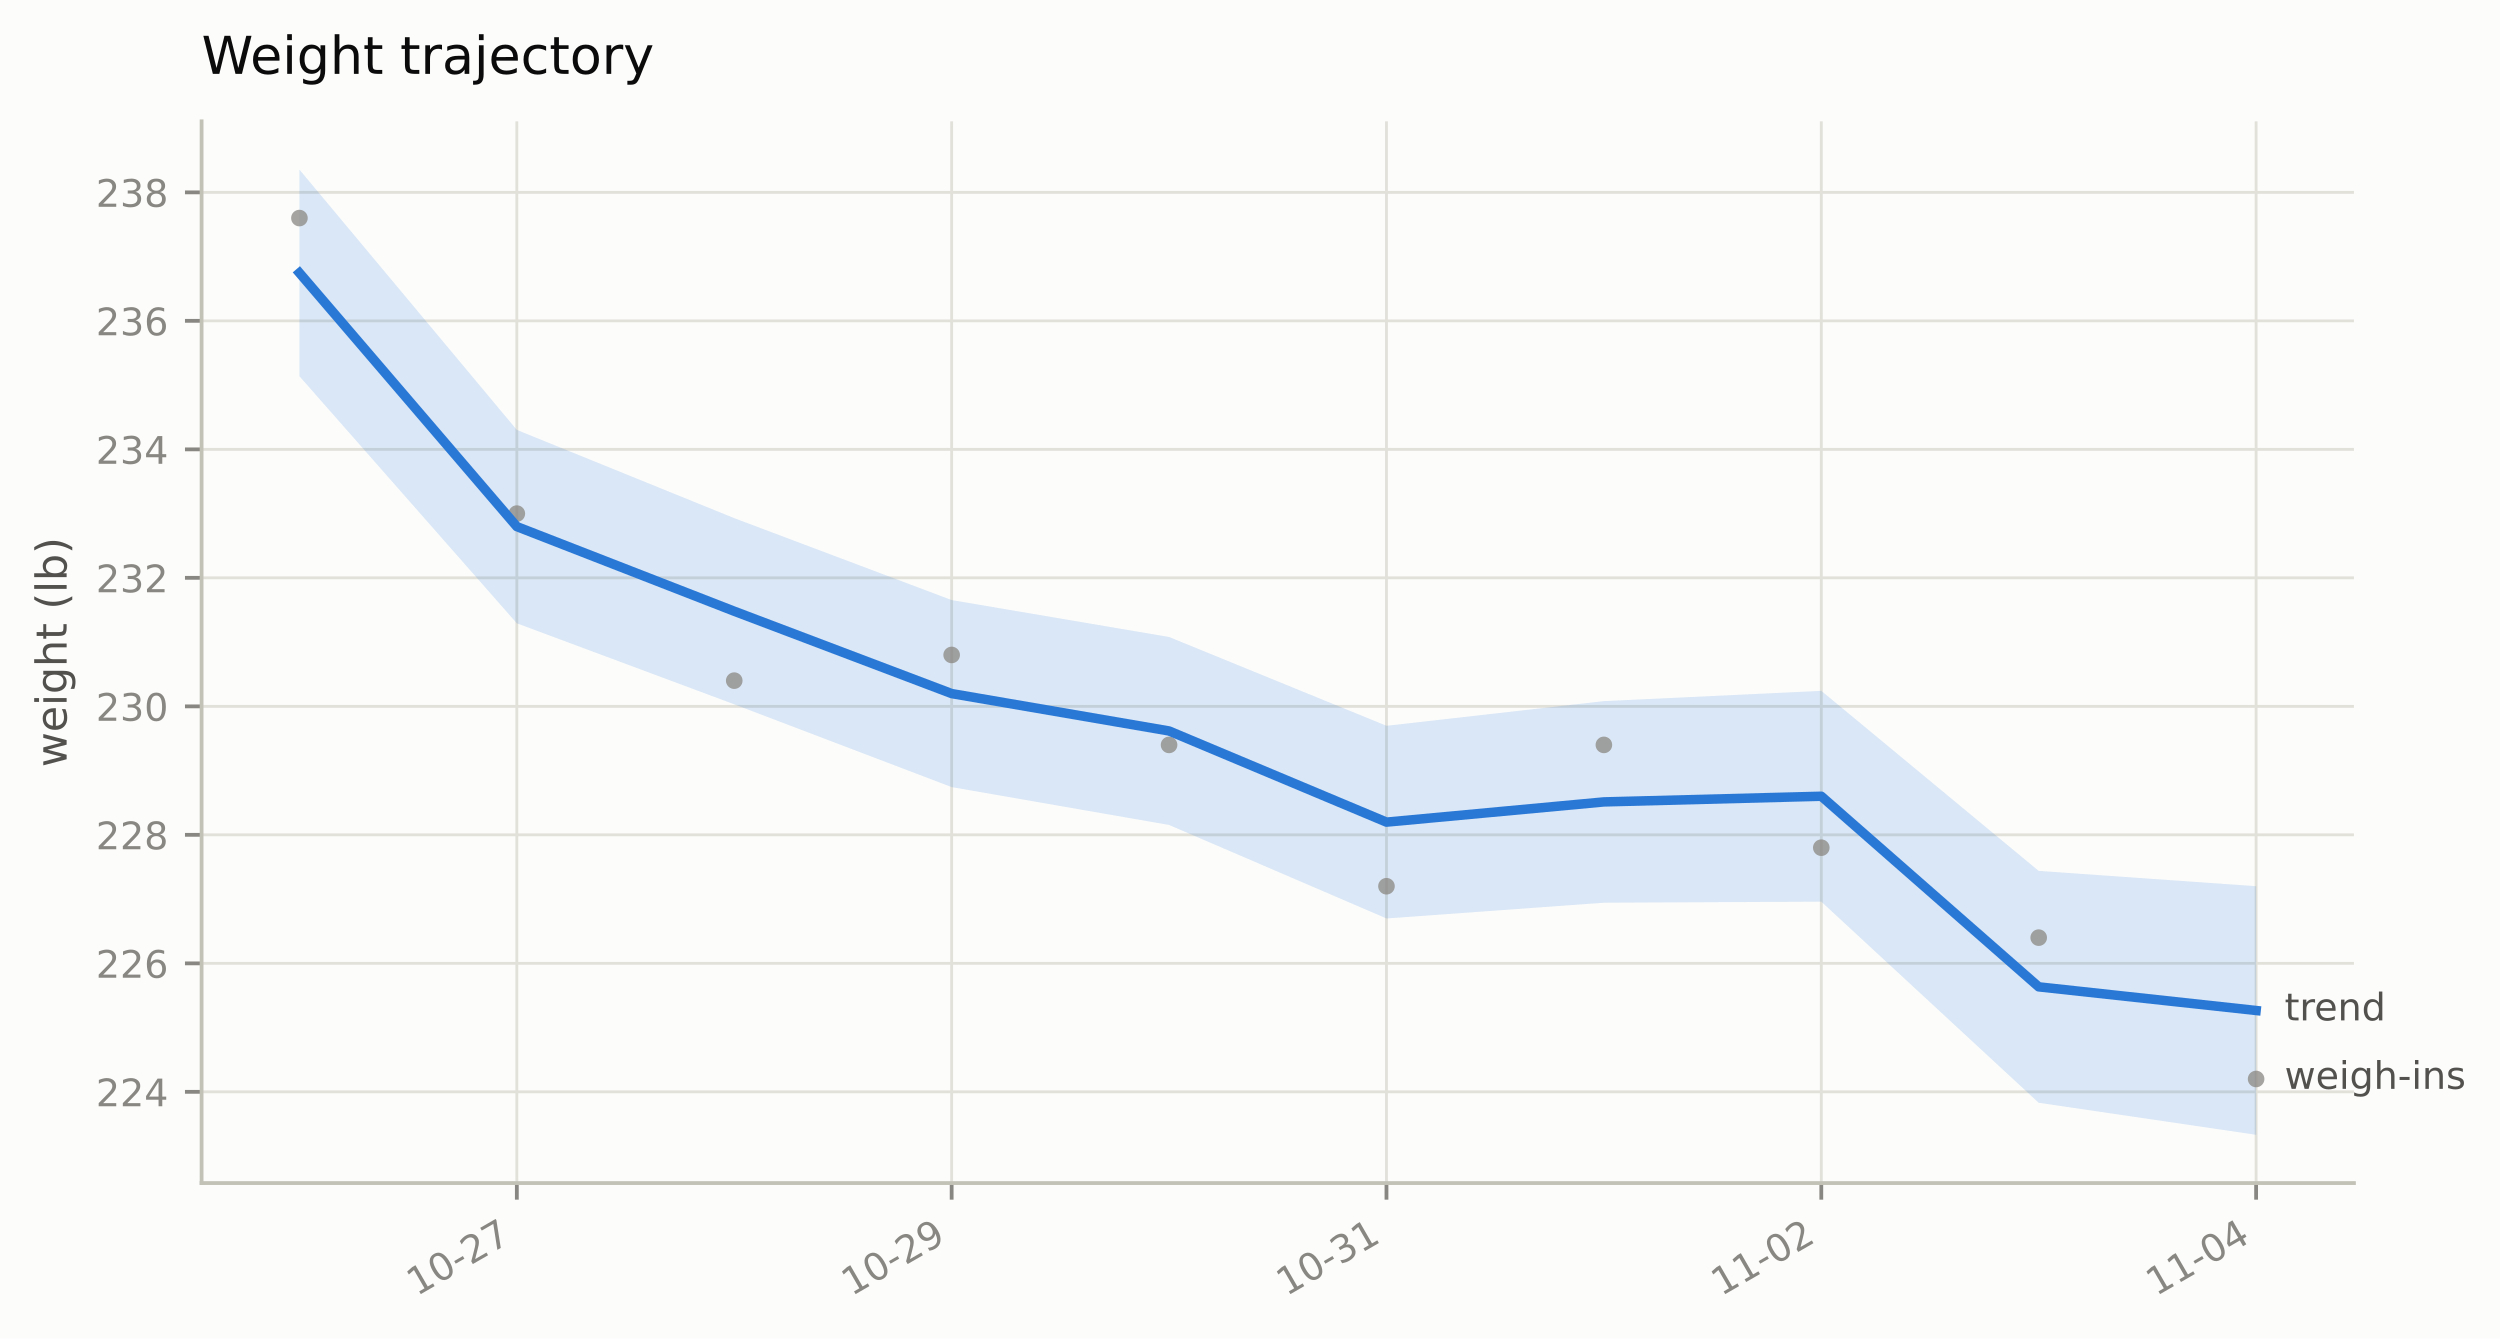
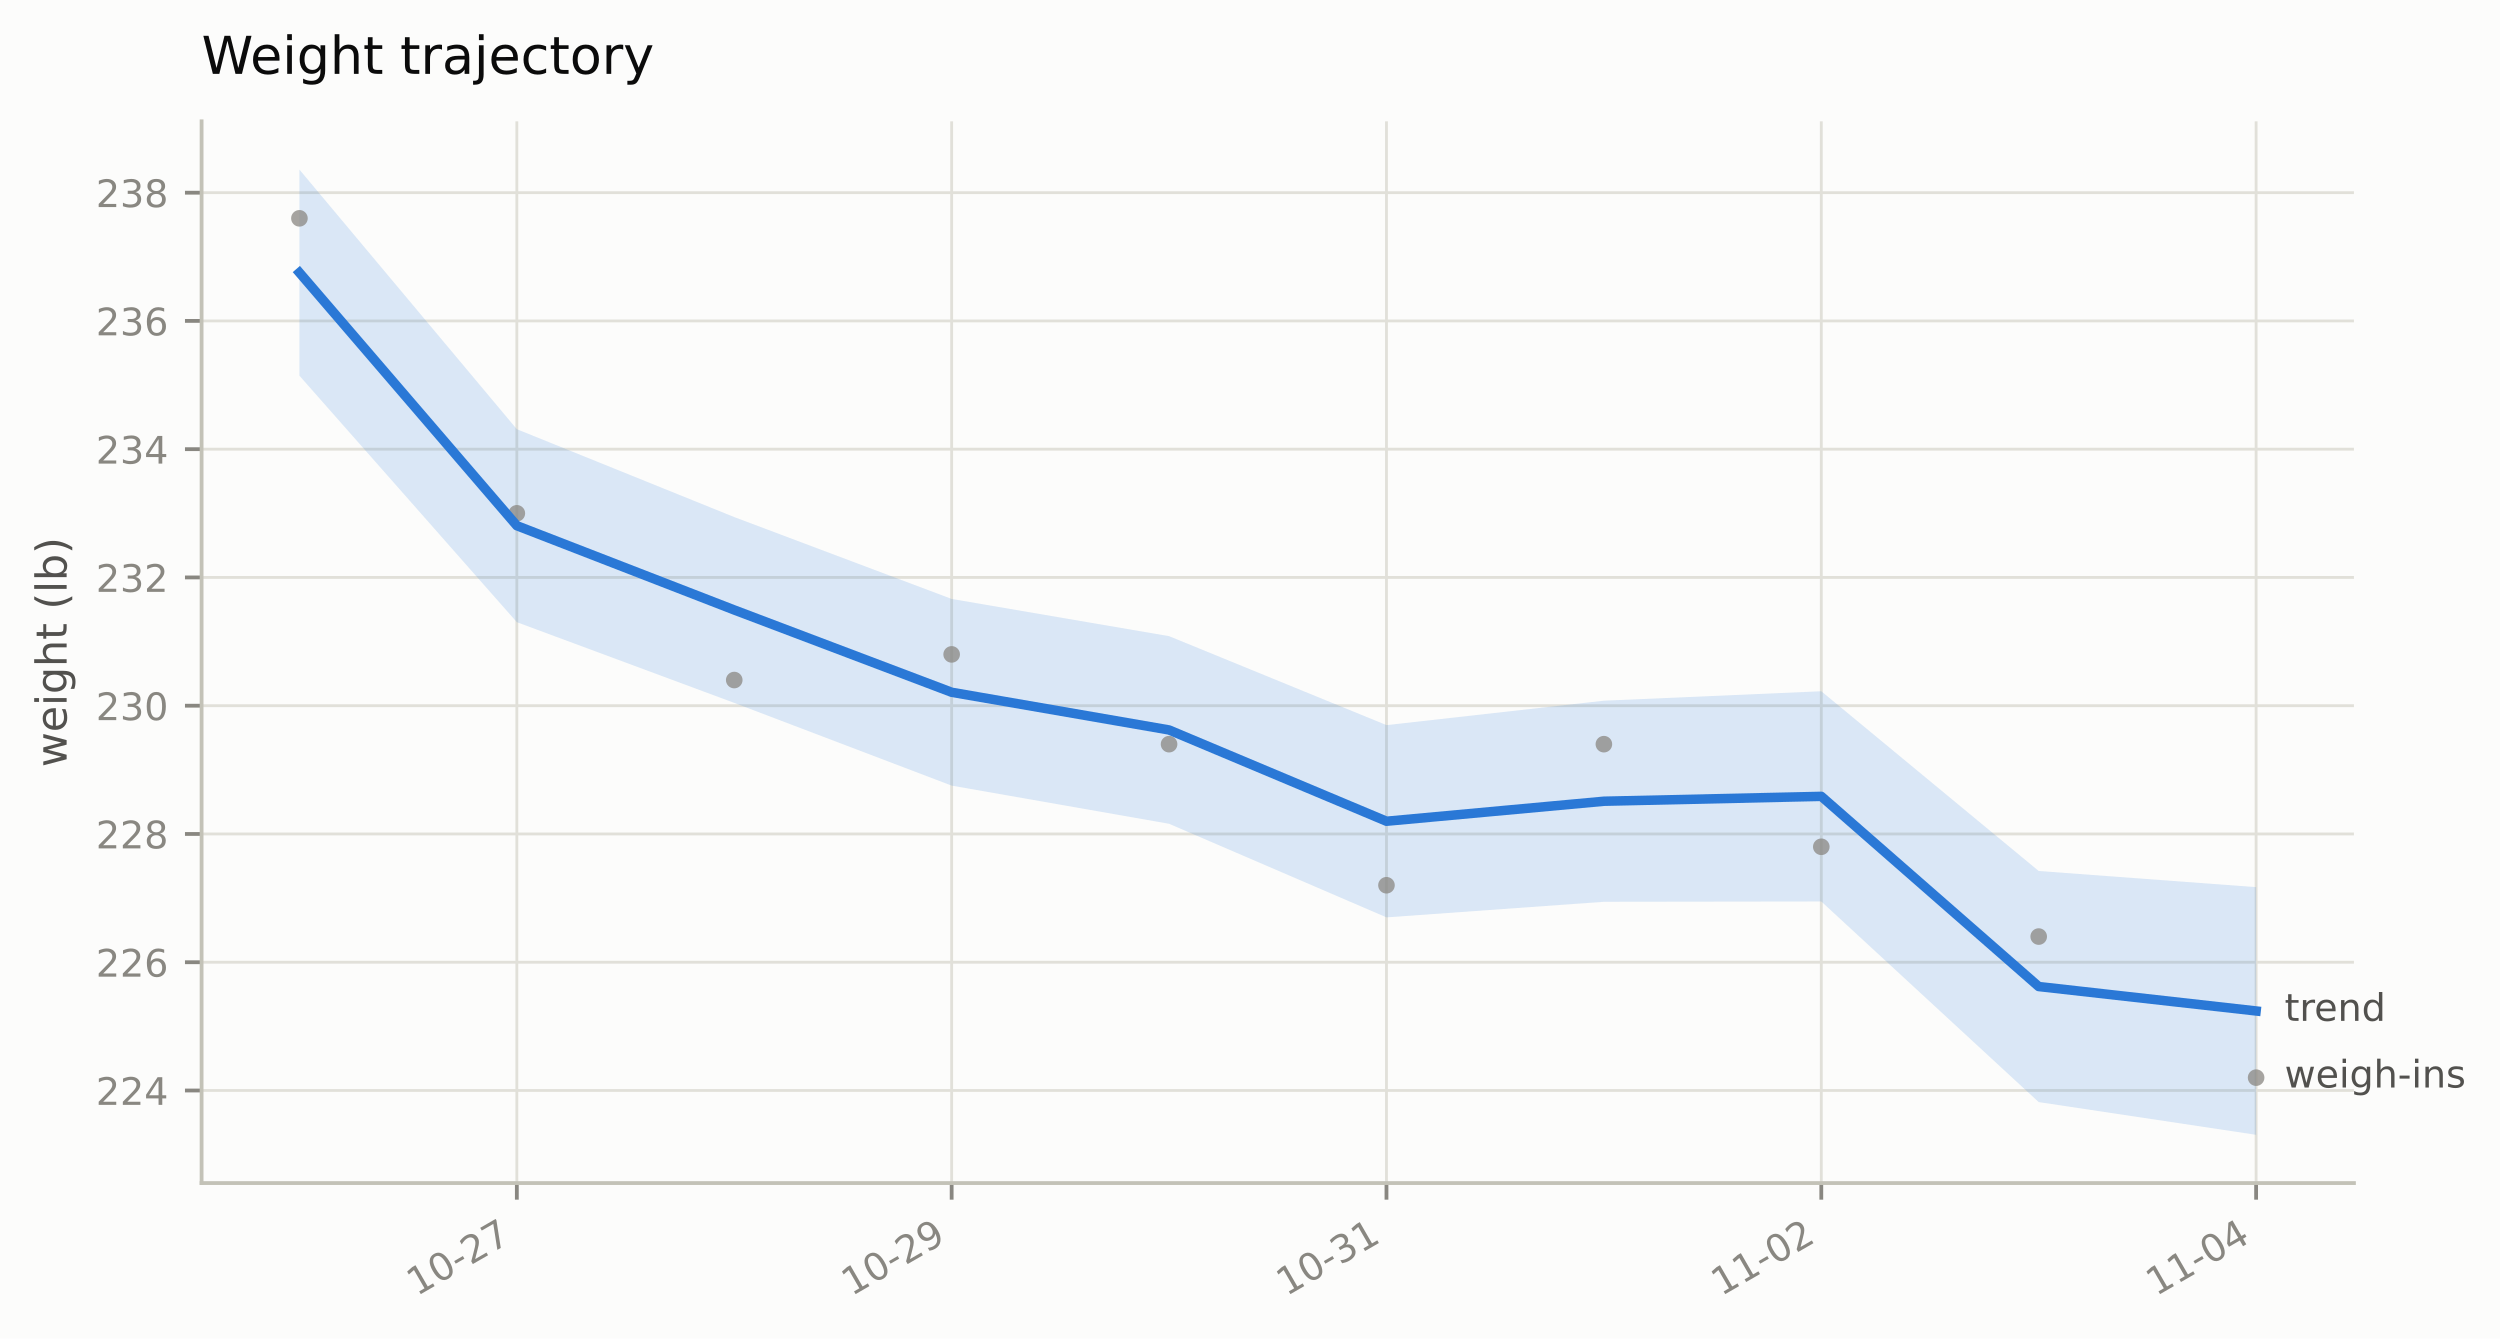
<svg xmlns="http://www.w3.org/2000/svg" xmlns:xlink="http://www.w3.org/1999/xlink" width="526.697pt" height="282pt" viewBox="0 0 526.697 282" version="1.1">
  <defs>
    <style type="text/css">*{stroke-linejoin: round; stroke-linecap: butt}</style>
  </defs>
  <g id="figure_1">
    <g id="patch_1">
      <path d="M 0 282  L 526.697 282  L 526.697 0  L 0 0  z " style="fill: #fcfcfb" />
    </g>
    <g id="axes_1">
      <g id="patch_2">
        <path d="M 42.471 249.248  L 495.926 249.248  L 495.926 25.558  L 42.471 25.558  z " style="fill: #fcfcfb" />
      </g>
      <g id="matplotlib.axis_1">
        <g id="xtick_1">
          <g id="line2d_1">
-             <path d="M 108.886 249.248  L 108.886 25.558  " clip-path="url(#p2bcac3f7e9)" style="fill: none; stroke: #e1e0d9; stroke-width: 0.6; stroke-linecap: square" />
+             <path d="M 108.886 249.248  L 108.886 25.558  " clip-path="url(#p7cafdb6112)" style="fill: none; stroke: #e1e0d9; stroke-width: 0.6; stroke-linecap: square" />
          </g>
          <g id="line2d_2">
            <defs>
-               <path id="m8650de1c0d" d="M 0 0  L 0 3.5  " style="stroke: #898781; stroke-width: 0.8" />
+               <path id="md409fc7c53" d="M 0 0  L 0 3.5  " style="stroke: #898781; stroke-width: 0.8" />
            </defs>
            <g>
-               <use xlink:href="#m8650de1c0d" x="108.886" y="249.248" style="fill: #898781; stroke: #898781; stroke-width: 0.8" />
+               <use xlink:href="#md409fc7c53" x="108.886" y="249.248" style="fill: #898781; stroke: #898781; stroke-width: 0.8" />
            </g>
          </g>
          <g id="text_1">
            <g style="fill: #898781" transform="translate(87.79316 273.1351) rotate(-30) scale(0.08 -0.08)">
              <defs>
                <path id="DejaVuSans-14" d="M 794 531  L 1825 531  L 1825 4091  L 703 3866  L 703 4441  L 1819 4666  L 2450 4666  L 2450 531  L 3481 531  L 3481 0  L 794 0  L 794 531  z " transform="scale(0.015625)" />
                <path id="DejaVuSans-13" d="M 2034 4250  Q 1547 4250 1301 3770  Q 1056 3291 1056 2328  Q 1056 1369 1301 889  Q 1547 409 2034 409  Q 2525 409 2770 889  Q 3016 1369 3016 2328  Q 3016 3291 2770 3770  Q 2525 4250 2034 4250  z M 2034 4750  Q 2819 4750 3233 4129  Q 3647 3509 3647 2328  Q 3647 1150 3233 529  Q 2819 -91 2034 -91  Q 1250 -91 836 529  Q 422 1150 422 2328  Q 422 3509 836 4129  Q 1250 4750 2034 4750  z " transform="scale(0.015625)" />
                <path id="DejaVuSans-10" d="M 313 2009  L 1997 2009  L 1997 1497  L 313 1497  L 313 2009  z " transform="scale(0.015625)" />
                <path id="DejaVuSans-15" d="M 1228 531  L 3431 531  L 3431 0  L 469 0  L 469 531  Q 828 903 1448 1529  Q 2069 2156 2228 2338  Q 2531 2678 2651 2914  Q 2772 3150 2772 3378  Q 2772 3750 2511 3984  Q 2250 4219 1831 4219  Q 1534 4219 1204 4116  Q 875 4013 500 3803  L 500 4441  Q 881 4594 1212 4672  Q 1544 4750 1819 4750  Q 2544 4750 2975 4387  Q 3406 4025 3406 3419  Q 3406 3131 3298 2873  Q 3191 2616 2906 2266  Q 2828 2175 2409 1742  Q 1991 1309 1228 531  z " transform="scale(0.015625)" />
                <path id="DejaVuSans-1a" d="M 525 4666  L 3525 4666  L 3525 4397  L 1831 0  L 1172 0  L 2766 4134  L 525 4134  L 525 4666  z " transform="scale(0.015625)" />
              </defs>
              <use xlink:href="#DejaVuSans-14" />
              <use xlink:href="#DejaVuSans-13" transform="translate(63.625 0)" />
              <use xlink:href="#DejaVuSans-10" transform="translate(127.25 0)" />
              <use xlink:href="#DejaVuSans-15" transform="translate(163.3281 0)" />
              <use xlink:href="#DejaVuSans-1a" transform="translate(226.9531 0)" />
            </g>
          </g>
        </g>
        <g id="xtick_2">
          <g id="line2d_3">
-             <path d="M 200.493 249.248  L 200.493 25.558  " clip-path="url(#p2bcac3f7e9)" style="fill: none; stroke: #e1e0d9; stroke-width: 0.6; stroke-linecap: square" />
+             <path d="M 200.493 249.248  L 200.493 25.558  " clip-path="url(#p7cafdb6112)" style="fill: none; stroke: #e1e0d9; stroke-width: 0.6; stroke-linecap: square" />
          </g>
          <g id="line2d_4">
            <g>
-               <use xlink:href="#m8650de1c0d" x="200.493" y="249.248" style="fill: #898781; stroke: #898781; stroke-width: 0.8" />
+               <use xlink:href="#md409fc7c53" x="200.493" y="249.248" style="fill: #898781; stroke: #898781; stroke-width: 0.8" />
            </g>
          </g>
          <g id="text_2">
            <g style="fill: #898781" transform="translate(179.4004 273.1351) rotate(-30) scale(0.08 -0.08)">
              <defs>
                <path id="DejaVuSans-1c" d="M 703 97  L 703 672  Q 941 559 1184 500  Q 1428 441 1663 441  Q 2288 441 2617 861  Q 2947 1281 2994 2138  Q 2813 1869 2534 1725  Q 2256 1581 1919 1581  Q 1219 1581 811 2004  Q 403 2428 403 3163  Q 403 3881 828 4315  Q 1253 4750 1959 4750  Q 2769 4750 3195 4129  Q 3622 3509 3622 2328  Q 3622 1225 3098 567  Q 2575 -91 1691 -91  Q 1453 -91 1209 -44  Q 966 3 703 97  z M 1959 2075  Q 2384 2075 2632 2365  Q 2881 2656 2881 3163  Q 2881 3666 2632 3958  Q 2384 4250 1959 4250  Q 1534 4250 1286 3958  Q 1038 3666 1038 3163  Q 1038 2656 1286 2365  Q 1534 2075 1959 2075  z " transform="scale(0.015625)" />
              </defs>
              <use xlink:href="#DejaVuSans-14" />
              <use xlink:href="#DejaVuSans-13" transform="translate(63.625 0)" />
              <use xlink:href="#DejaVuSans-10" transform="translate(127.25 0)" />
              <use xlink:href="#DejaVuSans-15" transform="translate(163.3281 0)" />
              <use xlink:href="#DejaVuSans-1c" transform="translate(226.9531 0)" />
            </g>
          </g>
        </g>
        <g id="xtick_3">
          <g id="line2d_5">
-             <path d="M 292.1 249.248  L 292.1 25.558  " clip-path="url(#p2bcac3f7e9)" style="fill: none; stroke: #e1e0d9; stroke-width: 0.6; stroke-linecap: square" />
+             <path d="M 292.1 249.248  L 292.1 25.558  " clip-path="url(#p7cafdb6112)" style="fill: none; stroke: #e1e0d9; stroke-width: 0.6; stroke-linecap: square" />
          </g>
          <g id="line2d_6">
            <g>
-               <use xlink:href="#m8650de1c0d" x="292.1" y="249.248" style="fill: #898781; stroke: #898781; stroke-width: 0.8" />
+               <use xlink:href="#md409fc7c53" x="292.1" y="249.248" style="fill: #898781; stroke: #898781; stroke-width: 0.8" />
            </g>
          </g>
          <g id="text_3">
            <g style="fill: #898781" transform="translate(271.0076 273.1351) rotate(-30) scale(0.08 -0.08)">
              <defs>
                <path id="DejaVuSans-16" d="M 2597 2516  Q 3050 2419 3304 2112  Q 3559 1806 3559 1356  Q 3559 666 3084 287  Q 2609 -91 1734 -91  Q 1441 -91 1130 -33  Q 819 25 488 141  L 488 750  Q 750 597 1062 519  Q 1375 441 1716 441  Q 2309 441 2620 675  Q 2931 909 2931 1356  Q 2931 1769 2642 2001  Q 2353 2234 1838 2234  L 1294 2234  L 1294 2753  L 1863 2753  Q 2328 2753 2575 2939  Q 2822 3125 2822 3475  Q 2822 3834 2567 4026  Q 2313 4219 1838 4219  Q 1578 4219 1281 4162  Q 984 4106 628 3988  L 628 4550  Q 988 4650 1302 4700  Q 1616 4750 1894 4750  Q 2613 4750 3031 4423  Q 3450 4097 3450 3541  Q 3450 3153 3228 2886  Q 3006 2619 2597 2516  z " transform="scale(0.015625)" />
              </defs>
              <use xlink:href="#DejaVuSans-14" />
              <use xlink:href="#DejaVuSans-13" transform="translate(63.625 0)" />
              <use xlink:href="#DejaVuSans-10" transform="translate(127.25 0)" />
              <use xlink:href="#DejaVuSans-16" transform="translate(163.3281 0)" />
              <use xlink:href="#DejaVuSans-14" transform="translate(226.9531 0)" />
            </g>
          </g>
        </g>
        <g id="xtick_4">
          <g id="line2d_7">
-             <path d="M 383.708 249.248  L 383.708 25.558  " clip-path="url(#p2bcac3f7e9)" style="fill: none; stroke: #e1e0d9; stroke-width: 0.6; stroke-linecap: square" />
+             <path d="M 383.708 249.248  L 383.708 25.558  " clip-path="url(#p7cafdb6112)" style="fill: none; stroke: #e1e0d9; stroke-width: 0.6; stroke-linecap: square" />
          </g>
          <g id="line2d_8">
            <g>
-               <use xlink:href="#m8650de1c0d" x="383.708" y="249.248" style="fill: #898781; stroke: #898781; stroke-width: 0.8" />
+               <use xlink:href="#md409fc7c53" x="383.708" y="249.248" style="fill: #898781; stroke: #898781; stroke-width: 0.8" />
            </g>
          </g>
          <g id="text_4">
            <g style="fill: #898781" transform="translate(362.6148 273.1351) rotate(-30) scale(0.08 -0.08)">
              <use xlink:href="#DejaVuSans-14" />
              <use xlink:href="#DejaVuSans-14" transform="translate(63.625 0)" />
              <use xlink:href="#DejaVuSans-10" transform="translate(127.25 0)" />
              <use xlink:href="#DejaVuSans-13" transform="translate(163.3281 0)" />
              <use xlink:href="#DejaVuSans-15" transform="translate(226.9531 0)" />
            </g>
          </g>
        </g>
        <g id="xtick_5">
          <g id="line2d_9">
-             <path d="M 475.315 249.248  L 475.315 25.558  " clip-path="url(#p2bcac3f7e9)" style="fill: none; stroke: #e1e0d9; stroke-width: 0.6; stroke-linecap: square" />
+             <path d="M 475.315 249.248  L 475.315 25.558  " clip-path="url(#p7cafdb6112)" style="fill: none; stroke: #e1e0d9; stroke-width: 0.6; stroke-linecap: square" />
          </g>
          <g id="line2d_10">
            <g>
-               <use xlink:href="#m8650de1c0d" x="475.315" y="249.248" style="fill: #898781; stroke: #898781; stroke-width: 0.8" />
+               <use xlink:href="#md409fc7c53" x="475.315" y="249.248" style="fill: #898781; stroke: #898781; stroke-width: 0.8" />
            </g>
          </g>
          <g id="text_5">
            <g style="fill: #898781" transform="translate(454.2221 273.1351) rotate(-30) scale(0.08 -0.08)">
              <defs>
                <path id="DejaVuSans-17" d="M 2419 4116  L 825 1625  L 2419 1625  L 2419 4116  z M 2253 4666  L 3047 4666  L 3047 1625  L 3713 1625  L 3713 1100  L 3047 1100  L 3047 0  L 2419 0  L 2419 1100  L 313 1100  L 313 1709  L 2253 4666  z " transform="scale(0.015625)" />
              </defs>
              <use xlink:href="#DejaVuSans-14" />
              <use xlink:href="#DejaVuSans-14" transform="translate(63.625 0)" />
              <use xlink:href="#DejaVuSans-10" transform="translate(127.25 0)" />
              <use xlink:href="#DejaVuSans-13" transform="translate(163.3281 0)" />
              <use xlink:href="#DejaVuSans-17" transform="translate(226.9531 0)" />
            </g>
          </g>
        </g>
      </g>
      <g id="matplotlib.axis_2">
        <g id="ytick_1">
          <g id="line2d_11">
-             <path d="M 42.471 230.026  L 495.926 230.026  " clip-path="url(#p2bcac3f7e9)" style="fill: none; stroke: #e1e0d9; stroke-width: 0.6; stroke-linecap: square" />
+             <path d="M 42.471 229.739  L 495.926 229.739  " clip-path="url(#p7cafdb6112)" style="fill: none; stroke: #e1e0d9; stroke-width: 0.6; stroke-linecap: square" />
          </g>
          <g id="line2d_12">
            <defs>
-               <path id="ma72ff36e49" d="M 0 0  L -3.5 0  " style="stroke: #898781; stroke-width: 0.8" />
+               <path id="mb17b67572a" d="M 0 0  L -3.5 0  " style="stroke: #898781; stroke-width: 0.8" />
            </defs>
            <g>
-               <use xlink:href="#ma72ff36e49" x="42.471" y="230.026" style="fill: #898781; stroke: #898781; stroke-width: 0.8" />
+               <use xlink:href="#mb17b67572a" x="42.471" y="229.739" style="fill: #898781; stroke: #898781; stroke-width: 0.8" />
            </g>
          </g>
          <g id="text_6">
-             <g style="fill: #898781" transform="translate(20.2007 233.0651) scale(0.08 -0.08)">
+             <g style="fill: #898781" transform="translate(20.2007 232.7781) scale(0.08 -0.08)">
              <use xlink:href="#DejaVuSans-15" />
              <use xlink:href="#DejaVuSans-15" transform="translate(63.625 0)" />
              <use xlink:href="#DejaVuSans-17" transform="translate(127.25 0)" />
            </g>
          </g>
        </g>
        <g id="ytick_2">
          <g id="line2d_13">
-             <path d="M 42.471 202.955  L 495.926 202.955  " clip-path="url(#p2bcac3f7e9)" style="fill: none; stroke: #e1e0d9; stroke-width: 0.6; stroke-linecap: square" />
+             <path d="M 42.471 202.718  L 495.926 202.718  " clip-path="url(#p7cafdb6112)" style="fill: none; stroke: #e1e0d9; stroke-width: 0.6; stroke-linecap: square" />
          </g>
          <g id="line2d_14">
            <g>
-               <use xlink:href="#ma72ff36e49" x="42.471" y="202.955" style="fill: #898781; stroke: #898781; stroke-width: 0.8" />
+               <use xlink:href="#mb17b67572a" x="42.471" y="202.718" style="fill: #898781; stroke: #898781; stroke-width: 0.8" />
            </g>
          </g>
          <g id="text_7">
-             <g style="fill: #898781" transform="translate(20.2007 205.994) scale(0.08 -0.08)">
+             <g style="fill: #898781" transform="translate(20.2007 205.757) scale(0.08 -0.08)">
              <defs>
                <path id="DejaVuSans-19" d="M 2113 2584  Q 1688 2584 1439 2293  Q 1191 2003 1191 1497  Q 1191 994 1439 701  Q 1688 409 2113 409  Q 2538 409 2786 701  Q 3034 994 3034 1497  Q 3034 2003 2786 2293  Q 2538 2584 2113 2584  z M 3366 4563  L 3366 3988  Q 3128 4100 2886 4159  Q 2644 4219 2406 4219  Q 1781 4219 1451 3797  Q 1122 3375 1075 2522  Q 1259 2794 1537 2939  Q 1816 3084 2150 3084  Q 2853 3084 3261 2657  Q 3669 2231 3669 1497  Q 3669 778 3244 343  Q 2819 -91 2113 -91  Q 1303 -91 875 529  Q 447 1150 447 2328  Q 447 3434 972 4092  Q 1497 4750 2381 4750  Q 2619 4750 2861 4703  Q 3103 4656 3366 4563  z " transform="scale(0.015625)" />
              </defs>
              <use xlink:href="#DejaVuSans-15" />
              <use xlink:href="#DejaVuSans-15" transform="translate(63.625 0)" />
              <use xlink:href="#DejaVuSans-19" transform="translate(127.25 0)" />
            </g>
          </g>
        </g>
        <g id="ytick_3">
          <g id="line2d_15">
-             <path d="M 42.471 175.884  L 495.926 175.884  " clip-path="url(#p2bcac3f7e9)" style="fill: none; stroke: #e1e0d9; stroke-width: 0.6; stroke-linecap: square" />
+             <path d="M 42.471 175.697  L 495.926 175.697  " clip-path="url(#p7cafdb6112)" style="fill: none; stroke: #e1e0d9; stroke-width: 0.6; stroke-linecap: square" />
          </g>
          <g id="line2d_16">
            <g>
-               <use xlink:href="#ma72ff36e49" x="42.471" y="175.884" style="fill: #898781; stroke: #898781; stroke-width: 0.8" />
+               <use xlink:href="#mb17b67572a" x="42.471" y="175.697" style="fill: #898781; stroke: #898781; stroke-width: 0.8" />
            </g>
          </g>
          <g id="text_8">
-             <g style="fill: #898781" transform="translate(20.2007 178.9228) scale(0.08 -0.08)">
+             <g style="fill: #898781" transform="translate(20.2007 178.736) scale(0.08 -0.08)">
              <defs>
                <path id="DejaVuSans-1b" d="M 2034 2216  Q 1584 2216 1326 1975  Q 1069 1734 1069 1313  Q 1069 891 1326 650  Q 1584 409 2034 409  Q 2484 409 2743 651  Q 3003 894 3003 1313  Q 3003 1734 2745 1975  Q 2488 2216 2034 2216  z M 1403 2484  Q 997 2584 770 2862  Q 544 3141 544 3541  Q 544 4100 942 4425  Q 1341 4750 2034 4750  Q 2731 4750 3128 4425  Q 3525 4100 3525 3541  Q 3525 3141 3298 2862  Q 3072 2584 2669 2484  Q 3125 2378 3379 2068  Q 3634 1759 3634 1313  Q 3634 634 3220 271  Q 2806 -91 2034 -91  Q 1263 -91 848 271  Q 434 634 434 1313  Q 434 1759 690 2068  Q 947 2378 1403 2484  z M 1172 3481  Q 1172 3119 1398 2916  Q 1625 2713 2034 2713  Q 2441 2713 2670 2916  Q 2900 3119 2900 3481  Q 2900 3844 2670 4047  Q 2441 4250 2034 4250  Q 1625 4250 1398 4047  Q 1172 3844 1172 3481  z " transform="scale(0.015625)" />
              </defs>
              <use xlink:href="#DejaVuSans-15" />
              <use xlink:href="#DejaVuSans-15" transform="translate(63.625 0)" />
              <use xlink:href="#DejaVuSans-1b" transform="translate(127.25 0)" />
            </g>
          </g>
        </g>
        <g id="ytick_4">
          <g id="line2d_17">
-             <path d="M 42.471 148.813  L 495.926 148.813  " clip-path="url(#p2bcac3f7e9)" style="fill: none; stroke: #e1e0d9; stroke-width: 0.6; stroke-linecap: square" />
+             <path d="M 42.471 148.676  L 495.926 148.676  " clip-path="url(#p7cafdb6112)" style="fill: none; stroke: #e1e0d9; stroke-width: 0.6; stroke-linecap: square" />
          </g>
          <g id="line2d_18">
            <g>
-               <use xlink:href="#ma72ff36e49" x="42.471" y="148.813" style="fill: #898781; stroke: #898781; stroke-width: 0.8" />
+               <use xlink:href="#mb17b67572a" x="42.471" y="148.676" style="fill: #898781; stroke: #898781; stroke-width: 0.8" />
            </g>
          </g>
          <g id="text_9">
-             <g style="fill: #898781" transform="translate(20.2007 151.8517) scale(0.08 -0.08)">
+             <g style="fill: #898781" transform="translate(20.2007 151.7149) scale(0.08 -0.08)">
              <use xlink:href="#DejaVuSans-15" />
              <use xlink:href="#DejaVuSans-16" transform="translate(63.625 0)" />
              <use xlink:href="#DejaVuSans-13" transform="translate(127.25 0)" />
            </g>
          </g>
        </g>
        <g id="ytick_5">
          <g id="line2d_19">
-             <path d="M 42.471 121.741  L 495.926 121.741  " clip-path="url(#p2bcac3f7e9)" style="fill: none; stroke: #e1e0d9; stroke-width: 0.6; stroke-linecap: square" />
+             <path d="M 42.471 121.655  L 495.926 121.655  " clip-path="url(#p7cafdb6112)" style="fill: none; stroke: #e1e0d9; stroke-width: 0.6; stroke-linecap: square" />
          </g>
          <g id="line2d_20">
            <g>
-               <use xlink:href="#ma72ff36e49" x="42.471" y="121.741" style="fill: #898781; stroke: #898781; stroke-width: 0.8" />
+               <use xlink:href="#mb17b67572a" x="42.471" y="121.655" style="fill: #898781; stroke: #898781; stroke-width: 0.8" />
            </g>
          </g>
          <g id="text_10">
-             <g style="fill: #898781" transform="translate(20.2007 124.7805) scale(0.08 -0.08)">
+             <g style="fill: #898781" transform="translate(20.2007 124.6938) scale(0.08 -0.08)">
              <use xlink:href="#DejaVuSans-15" />
              <use xlink:href="#DejaVuSans-16" transform="translate(63.625 0)" />
              <use xlink:href="#DejaVuSans-15" transform="translate(127.25 0)" />
            </g>
          </g>
        </g>
        <g id="ytick_6">
          <g id="line2d_21">
-             <path d="M 42.471 94.67  L 495.926 94.67  " clip-path="url(#p2bcac3f7e9)" style="fill: none; stroke: #e1e0d9; stroke-width: 0.6; stroke-linecap: square" />
+             <path d="M 42.471 94.634  L 495.926 94.634  " clip-path="url(#p7cafdb6112)" style="fill: none; stroke: #e1e0d9; stroke-width: 0.6; stroke-linecap: square" />
          </g>
          <g id="line2d_22">
            <g>
-               <use xlink:href="#ma72ff36e49" x="42.471" y="94.67" style="fill: #898781; stroke: #898781; stroke-width: 0.8" />
+               <use xlink:href="#mb17b67572a" x="42.471" y="94.634" style="fill: #898781; stroke: #898781; stroke-width: 0.8" />
            </g>
          </g>
          <g id="text_11">
-             <g style="fill: #898781" transform="translate(20.2007 97.7094) scale(0.08 -0.08)">
+             <g style="fill: #898781" transform="translate(20.2007 97.67274) scale(0.08 -0.08)">
              <use xlink:href="#DejaVuSans-15" />
              <use xlink:href="#DejaVuSans-16" transform="translate(63.625 0)" />
              <use xlink:href="#DejaVuSans-17" transform="translate(127.25 0)" />
            </g>
          </g>
        </g>
        <g id="ytick_7">
          <g id="line2d_23">
-             <path d="M 42.471 67.599  L 495.926 67.599  " clip-path="url(#p2bcac3f7e9)" style="fill: none; stroke: #e1e0d9; stroke-width: 0.6; stroke-linecap: square" />
+             <path d="M 42.471 67.613  L 495.926 67.613  " clip-path="url(#p7cafdb6112)" style="fill: none; stroke: #e1e0d9; stroke-width: 0.6; stroke-linecap: square" />
          </g>
          <g id="line2d_24">
            <g>
-               <use xlink:href="#ma72ff36e49" x="42.471" y="67.599" style="fill: #898781; stroke: #898781; stroke-width: 0.8" />
+               <use xlink:href="#mb17b67572a" x="42.471" y="67.613" style="fill: #898781; stroke: #898781; stroke-width: 0.8" />
            </g>
          </g>
          <g id="text_12">
-             <g style="fill: #898781" transform="translate(20.2007 70.63826) scale(0.08 -0.08)">
+             <g style="fill: #898781" transform="translate(20.2007 70.65167) scale(0.08 -0.08)">
              <use xlink:href="#DejaVuSans-15" />
              <use xlink:href="#DejaVuSans-16" transform="translate(63.625 0)" />
              <use xlink:href="#DejaVuSans-19" transform="translate(127.25 0)" />
            </g>
          </g>
        </g>
        <g id="ytick_8">
          <g id="line2d_25">
-             <path d="M 42.471 40.528  L 495.926 40.528  " clip-path="url(#p2bcac3f7e9)" style="fill: none; stroke: #e1e0d9; stroke-width: 0.6; stroke-linecap: square" />
+             <path d="M 42.471 40.592  L 495.926 40.592  " clip-path="url(#p7cafdb6112)" style="fill: none; stroke: #e1e0d9; stroke-width: 0.6; stroke-linecap: square" />
          </g>
          <g id="line2d_26">
            <g>
-               <use xlink:href="#ma72ff36e49" x="42.471" y="40.528" style="fill: #898781; stroke: #898781; stroke-width: 0.8" />
+               <use xlink:href="#mb17b67572a" x="42.471" y="40.592" style="fill: #898781; stroke: #898781; stroke-width: 0.8" />
            </g>
          </g>
          <g id="text_13">
-             <g style="fill: #898781" transform="translate(20.2007 43.56712) scale(0.08 -0.08)">
+             <g style="fill: #898781" transform="translate(20.2007 43.63059) scale(0.08 -0.08)">
              <use xlink:href="#DejaVuSans-15" />
              <use xlink:href="#DejaVuSans-16" transform="translate(63.625 0)" />
              <use xlink:href="#DejaVuSans-1b" transform="translate(127.25 0)" />
            </g>
          </g>
        </g>
        <g id="text_14">
          <g style="fill: #52514e" transform="translate(14.03859 161.6238) rotate(-90) scale(0.09 -0.09)">
            <defs>
              <path id="DejaVuSans-5a" d="M 269 3500  L 844 3500  L 1563 769  L 2278 3500  L 2956 3500  L 3675 769  L 4391 3500  L 4966 3500  L 4050 0  L 3372 0  L 2619 2869  L 1863 0  L 1184 0  L 269 3500  z " transform="scale(0.015625)" />
              <path id="DejaVuSans-48" d="M 3597 1894  L 3597 1613  L 953 1613  Q 991 1019 1311 708  Q 1631 397 2203 397  Q 2534 397 2845 478  Q 3156 559 3463 722  L 3463 178  Q 3153 47 2828 -22  Q 2503 -91 2169 -91  Q 1331 -91 842 396  Q 353 884 353 1716  Q 353 2575 817 3079  Q 1281 3584 2069 3584  Q 2775 3584 3186 3129  Q 3597 2675 3597 1894  z M 3022 2063  Q 3016 2534 2758 2815  Q 2500 3097 2075 3097  Q 1594 3097 1305 2825  Q 1016 2553 972 2059  L 3022 2063  z " transform="scale(0.015625)" />
              <path id="DejaVuSans-4c" d="M 603 3500  L 1178 3500  L 1178 0  L 603 0  L 603 3500  z M 603 4863  L 1178 4863  L 1178 4134  L 603 4134  L 603 4863  z " transform="scale(0.015625)" />
              <path id="DejaVuSans-4a" d="M 2906 1791  Q 2906 2416 2648 2759  Q 2391 3103 1925 3103  Q 1463 3103 1205 2759  Q 947 2416 947 1791  Q 947 1169 1205 825  Q 1463 481 1925 481  Q 2391 481 2648 825  Q 2906 1169 2906 1791  z M 3481 434  Q 3481 -459 3084 -895  Q 2688 -1331 1869 -1331  Q 1566 -1331 1297 -1286  Q 1028 -1241 775 -1147  L 775 -588  Q 1028 -725 1275 -790  Q 1522 -856 1778 -856  Q 2344 -856 2625 -561  Q 2906 -266 2906 331  L 2906 616  Q 2728 306 2450 153  Q 2172 0 1784 0  Q 1141 0 747 490  Q 353 981 353 1791  Q 353 2603 747 3093  Q 1141 3584 1784 3584  Q 2172 3584 2450 3431  Q 2728 3278 2906 2969  L 2906 3500  L 3481 3500  L 3481 434  z " transform="scale(0.015625)" />
              <path id="DejaVuSans-4b" d="M 3513 2113  L 3513 0  L 2938 0  L 2938 2094  Q 2938 2591 2744 2837  Q 2550 3084 2163 3084  Q 1697 3084 1428 2787  Q 1159 2491 1159 1978  L 1159 0  L 581 0  L 581 4863  L 1159 4863  L 1159 2956  Q 1366 3272 1645 3428  Q 1925 3584 2291 3584  Q 2894 3584 3203 3211  Q 3513 2838 3513 2113  z " transform="scale(0.015625)" />
              <path id="DejaVuSans-57" d="M 1172 4494  L 1172 3500  L 2356 3500  L 2356 3053  L 1172 3053  L 1172 1153  Q 1172 725 1289 603  Q 1406 481 1766 481  L 2356 481  L 2356 0  L 1766 0  Q 1100 0 847 248  Q 594 497 594 1153  L 594 3053  L 172 3053  L 172 3500  L 594 3500  L 594 4494  L 1172 4494  z " transform="scale(0.015625)" />
              <path id="DejaVuSans-3" transform="scale(0.015625)" />
              <path id="DejaVuSans-b" d="M 1984 4856  Q 1566 4138 1362 3434  Q 1159 2731 1159 2009  Q 1159 1288 1364 580  Q 1569 -128 1984 -844  L 1484 -844  Q 1016 -109 783 600  Q 550 1309 550 2009  Q 550 2706 781 3412  Q 1013 4119 1484 4856  L 1984 4856  z " transform="scale(0.015625)" />
              <path id="DejaVuSans-4f" d="M 603 4863  L 1178 4863  L 1178 0  L 603 0  L 603 4863  z " transform="scale(0.015625)" />
              <path id="DejaVuSans-45" d="M 3116 1747  Q 3116 2381 2855 2742  Q 2594 3103 2138 3103  Q 1681 3103 1420 2742  Q 1159 2381 1159 1747  Q 1159 1113 1420 752  Q 1681 391 2138 391  Q 2594 391 2855 752  Q 3116 1113 3116 1747  z M 1159 2969  Q 1341 3281 1617 3432  Q 1894 3584 2278 3584  Q 2916 3584 3314 3078  Q 3713 2572 3713 1747  Q 3713 922 3314 415  Q 2916 -91 2278 -91  Q 1894 -91 1617 61  Q 1341 213 1159 525  L 1159 0  L 581 0  L 581 4863  L 1159 4863  L 1159 2969  z " transform="scale(0.015625)" />
              <path id="DejaVuSans-c" d="M 513 4856  L 1013 4856  Q 1481 4119 1714 3412  Q 1947 2706 1947 2009  Q 1947 1309 1714 600  Q 1481 -109 1013 -844  L 513 -844  Q 928 -128 1133 580  Q 1338 1288 1338 2009  Q 1338 2731 1133 3434  Q 928 4138 513 4856  z " transform="scale(0.015625)" />
            </defs>
            <use xlink:href="#DejaVuSans-5a" />
            <use xlink:href="#DejaVuSans-48" transform="translate(81.78125 0)" />
            <use xlink:href="#DejaVuSans-4c" transform="translate(143.3125 0)" />
            <use xlink:href="#DejaVuSans-4a" transform="translate(171.0938 0)" />
            <use xlink:href="#DejaVuSans-4b" transform="translate(234.5781 0)" />
            <use xlink:href="#DejaVuSans-57" transform="translate(297.9531 0)" />
            <use xlink:href="#DejaVuSans-3" transform="translate(337.1562 0)" />
            <use xlink:href="#DejaVuSans-b" transform="translate(368.9375 0)" />
            <use xlink:href="#DejaVuSans-4f" transform="translate(407.9531 0)" />
            <use xlink:href="#DejaVuSans-45" transform="translate(435.7344 0)" />
            <use xlink:href="#DejaVuSans-c" transform="translate(499.2188 0)" />
          </g>
        </g>
      </g>
      <g id="FillBetweenPolyCollection_1">
        <defs>
-           <path id="m1ecfd62e89" d="M 63.082 -246.274  L 63.082 -202.738  L 108.886 -150.68  L 154.69 -133.612  L 200.493 -116.173  L 246.297 -108.195  L 292.1 -88.497  L 337.904 -91.817  L 383.708 -92.037  L 429.511 -49.667  L 475.315 -42.919  L 475.315 -95.296  L 475.315 -95.296  L 429.511 -98.52  L 383.708 -136.457  L 337.904 -134.291  L 292.1 -129.092  L 246.297 -147.801  L 200.493 -155.578  L 154.69 -172.836  L 108.886 -191.428  L 63.082 -246.274  z " />
+           <path id="m7229973e51" d="M 63.082 -246.274  L 63.082 -202.852  L 108.886 -150.918  L 154.69 -133.916  L 200.493 -116.485  L 246.297 -108.446  L 292.1 -88.728  L 337.904 -92.012  L 383.708 -92.077  L 429.511 -49.812  L 475.315 -42.919  L 475.315 -95.097  L 475.315 -95.097  L 429.511 -98.501  L 383.708 -136.368  L 337.904 -134.379  L 292.1 -129.234  L 246.297 -147.976  L 200.493 -155.817  L 154.69 -173.064  L 108.886 -191.576  L 63.082 -246.274  z " />
        </defs>
-         <g clip-path="url(#p2bcac3f7e9)">
-           <use xlink:href="#m1ecfd62e89" x="0" y="282" style="fill: #2a78d6; fill-opacity: 0.16" />
+         <g clip-path="url(#p7cafdb6112)">
+           <use xlink:href="#m7229973e51" x="0" y="282" style="fill: #2a78d6; fill-opacity: 0.16" />
        </g>
      </g>
      <g id="line2d_27">
        <defs>
-           <path id="m2d478364bb" d="M 0 1.75  C 0.464 1.75 0.909 1.566 1.237 1.237  C 1.566 0.909 1.75 0.464 1.75 0  C 1.75 -0.464 1.566 -0.909 1.237 -1.237  C 0.909 -1.566 0.464 -1.75 0 -1.75  C -0.464 -1.75 -0.909 -1.566 -1.237 -1.237  C -1.566 -0.909 -1.75 -0.464 -1.75 0  C -1.75 0.464 -1.566 0.909 -1.237 1.237  C -0.909 1.566 -0.464 1.75 0 1.75  z " />
+           <path id="m7dba95bee5" d="M 0 1.75  C 0.464 1.75 0.909 1.566 1.237 1.237  C 1.566 0.909 1.75 0.464 1.75 0  C 1.75 -0.464 1.566 -0.909 1.237 -1.237  C 0.909 -1.566 0.464 -1.75 0 -1.75  C -0.464 -1.75 -0.909 -1.566 -1.237 -1.237  C -1.566 -0.909 -1.75 -0.464 -1.75 0  C -1.75 0.464 -1.566 0.909 -1.237 1.237  C -0.909 1.566 -0.464 1.75 0 1.75  z " />
        </defs>
-         <g clip-path="url(#p2bcac3f7e9)">
-           <use xlink:href="#m2d478364bb" x="63.082" y="45.942" style="fill: #898781; fill-opacity: 0.75" />
-           <use xlink:href="#m2d478364bb" x="108.886" y="108.206" style="fill: #898781; fill-opacity: 0.75" />
-           <use xlink:href="#m2d478364bb" x="154.69" y="143.398" style="fill: #898781; fill-opacity: 0.75" />
-           <use xlink:href="#m2d478364bb" x="200.493" y="137.984" style="fill: #898781; fill-opacity: 0.75" />
-           <use xlink:href="#m2d478364bb" x="246.297" y="156.934" style="fill: #898781; fill-opacity: 0.75" />
-           <use xlink:href="#m2d478364bb" x="292.1" y="186.712" style="fill: #898781; fill-opacity: 0.75" />
-           <use xlink:href="#m2d478364bb" x="337.904" y="156.934" style="fill: #898781; fill-opacity: 0.75" />
-           <use xlink:href="#m2d478364bb" x="383.708" y="178.591" style="fill: #898781; fill-opacity: 0.75" />
-           <use xlink:href="#m2d478364bb" x="429.511" y="197.541" style="fill: #898781; fill-opacity: 0.75" />
-           <use xlink:href="#m2d478364bb" x="475.315" y="227.319" style="fill: #898781; fill-opacity: 0.75" />
+         <g clip-path="url(#p7cafdb6112)">
+           <use xlink:href="#m7dba95bee5" x="63.082" y="45.996" style="fill: #898781; fill-opacity: 0.75" />
+           <use xlink:href="#m7dba95bee5" x="108.886" y="108.144" style="fill: #898781; fill-opacity: 0.75" />
+           <use xlink:href="#m7dba95bee5" x="154.69" y="143.272" style="fill: #898781; fill-opacity: 0.75" />
+           <use xlink:href="#m7dba95bee5" x="200.493" y="137.867" style="fill: #898781; fill-opacity: 0.75" />
+           <use xlink:href="#m7dba95bee5" x="246.297" y="156.782" style="fill: #898781; fill-opacity: 0.75" />
+           <use xlink:href="#m7dba95bee5" x="292.1" y="186.505" style="fill: #898781; fill-opacity: 0.75" />
+           <use xlink:href="#m7dba95bee5" x="337.904" y="156.782" style="fill: #898781; fill-opacity: 0.75" />
+           <use xlink:href="#m7dba95bee5" x="383.708" y="178.399" style="fill: #898781; fill-opacity: 0.75" />
+           <use xlink:href="#m7dba95bee5" x="429.511" y="197.314" style="fill: #898781; fill-opacity: 0.75" />
+           <use xlink:href="#m7dba95bee5" x="475.315" y="227.037" style="fill: #898781; fill-opacity: 0.75" />
        </g>
      </g>
      <g id="patch_3">
        <path d="M 42.471 249.248  L 42.471 25.558  " style="fill: none; stroke: #c3c2b7; stroke-width: 0.8; stroke-linejoin: miter; stroke-linecap: square" />
      </g>
      <g id="patch_4">
        <path d="M 42.471 249.248  L 495.926 249.248  " style="fill: none; stroke: #c3c2b7; stroke-width: 0.8; stroke-linejoin: miter; stroke-linecap: square" />
      </g>
      <g id="line2d_28">
-         <path d="M 63.082 57.494  L 108.886 110.945  L 154.69 128.776  L 200.493 146.124  L 246.297 154.001  L 292.1 173.205  L 337.904 168.945  L 383.708 167.752  L 429.511 207.906  L 475.315 212.892  " clip-path="url(#p2bcac3f7e9)" style="fill: none; stroke: #2a78d6; stroke-width: 2; stroke-linecap: square" />
+         <path d="M 63.082 57.437  L 108.886 110.753  L 154.69 128.509  L 200.493 145.849  L 246.297 153.789  L 292.1 173.019  L 337.904 168.804  L 383.708 167.777  L 429.511 207.843  L 475.315 212.991  " clip-path="url(#p7cafdb6112)" style="fill: none; stroke: #2a78d6; stroke-width: 2; stroke-linecap: square" />
      </g>
      <g id="text_15">
-         <g style="fill: #52514e" transform="translate(481.3149 229.3974) scale(0.08 -0.08)">
+         <g style="fill: #52514e" transform="translate(481.3149 229.1154) scale(0.08 -0.08)">
          <defs>
            <path id="DejaVuSans-51" d="M 3513 2113  L 3513 0  L 2938 0  L 2938 2094  Q 2938 2591 2744 2837  Q 2550 3084 2163 3084  Q 1697 3084 1428 2787  Q 1159 2491 1159 1978  L 1159 0  L 581 0  L 581 3500  L 1159 3500  L 1159 2956  Q 1366 3272 1645 3428  Q 1925 3584 2291 3584  Q 2894 3584 3203 3211  Q 3513 2838 3513 2113  z " transform="scale(0.015625)" />
            <path id="DejaVuSans-56" d="M 2834 3397  L 2834 2853  Q 2591 2978 2328 3040  Q 2066 3103 1784 3103  Q 1356 3103 1142 2972  Q 928 2841 928 2578  Q 928 2378 1081 2264  Q 1234 2150 1697 2047  L 1894 2003  Q 2506 1872 2764 1633  Q 3022 1394 3022 966  Q 3022 478 2636 193  Q 2250 -91 1575 -91  Q 1294 -91 989 -36  Q 684 19 347 128  L 347 722  Q 666 556 975 473  Q 1284 391 1588 391  Q 1994 391 2212 530  Q 2431 669 2431 922  Q 2431 1156 2273 1281  Q 2116 1406 1581 1522  L 1381 1569  Q 847 1681 609 1914  Q 372 2147 372 2553  Q 372 3047 722 3315  Q 1072 3584 1716 3584  Q 2034 3584 2315 3537  Q 2597 3491 2834 3397  z " transform="scale(0.015625)" />
          </defs>
          <use xlink:href="#DejaVuSans-5a" />
          <use xlink:href="#DejaVuSans-48" transform="translate(81.78125 0)" />
          <use xlink:href="#DejaVuSans-4c" transform="translate(143.3125 0)" />
          <use xlink:href="#DejaVuSans-4a" transform="translate(171.0938 0)" />
          <use xlink:href="#DejaVuSans-4b" transform="translate(234.5781 0)" />
          <use xlink:href="#DejaVuSans-10" transform="translate(297.9531 0)" />
          <use xlink:href="#DejaVuSans-4c" transform="translate(334.0312 0)" />
          <use xlink:href="#DejaVuSans-51" transform="translate(361.8125 0)" />
          <use xlink:href="#DejaVuSans-56" transform="translate(425.1875 0)" />
        </g>
      </g>
      <g id="text_16">
-         <g style="fill: #52514e" transform="translate(481.3149 214.9704) scale(0.08 -0.08)">
+         <g style="fill: #52514e" transform="translate(481.3149 215.0698) scale(0.08 -0.08)">
          <defs>
            <path id="DejaVuSans-55" d="M 2631 2963  Q 2534 3019 2420 3045  Q 2306 3072 2169 3072  Q 1681 3072 1420 2755  Q 1159 2438 1159 1844  L 1159 0  L 581 0  L 581 3500  L 1159 3500  L 1159 2956  Q 1341 3275 1631 3429  Q 1922 3584 2338 3584  Q 2397 3584 2469 3576  Q 2541 3569 2628 3553  L 2631 2963  z " transform="scale(0.015625)" />
            <path id="DejaVuSans-47" d="M 2906 2969  L 2906 4863  L 3481 4863  L 3481 0  L 2906 0  L 2906 525  Q 2725 213 2448 61  Q 2172 -91 1784 -91  Q 1150 -91 751 415  Q 353 922 353 1747  Q 353 2572 751 3078  Q 1150 3584 1784 3584  Q 2172 3584 2448 3432  Q 2725 3281 2906 2969  z M 947 1747  Q 947 1113 1208 752  Q 1469 391 1925 391  Q 2381 391 2643 752  Q 2906 1113 2906 1747  Q 2906 2381 2643 2742  Q 2381 3103 1925 3103  Q 1469 3103 1208 2742  Q 947 2381 947 1747  z " transform="scale(0.015625)" />
          </defs>
          <use xlink:href="#DejaVuSans-57" />
          <use xlink:href="#DejaVuSans-55" transform="translate(39.20312 0)" />
          <use xlink:href="#DejaVuSans-48" transform="translate(78.10938 0)" />
          <use xlink:href="#DejaVuSans-51" transform="translate(139.6406 0)" />
          <use xlink:href="#DejaVuSans-47" transform="translate(203.0156 0)" />
        </g>
      </g>
      <g id="text_17">
        <g style="fill: #0b0b0b" transform="translate(42.4707 15.55828) scale(0.11 -0.11)">
          <defs>
            <path id="DejaVuSans-3a" d="M 213 4666  L 850 4666  L 1831 722  L 2809 4666  L 3519 4666  L 4500 722  L 5478 4666  L 6119 4666  L 4947 0  L 4153 0  L 3169 4050  L 2175 0  L 1381 0  L 213 4666  z " transform="scale(0.015625)" />
            <path id="DejaVuSans-44" d="M 2194 1759  Q 1497 1759 1228 1600  Q 959 1441 959 1056  Q 959 750 1161 570  Q 1363 391 1709 391  Q 2188 391 2477 730  Q 2766 1069 2766 1631  L 2766 1759  L 2194 1759  z M 3341 1997  L 3341 0  L 2766 0  L 2766 531  Q 2569 213 2275 61  Q 1981 -91 1556 -91  Q 1019 -91 701 211  Q 384 513 384 1019  Q 384 1609 779 1909  Q 1175 2209 1959 2209  L 2766 2209  L 2766 2266  Q 2766 2663 2505 2880  Q 2244 3097 1772 3097  Q 1472 3097 1187 3025  Q 903 2953 641 2809  L 641 3341  Q 956 3463 1253 3523  Q 1550 3584 1831 3584  Q 2591 3584 2966 3190  Q 3341 2797 3341 1997  z " transform="scale(0.015625)" />
            <path id="DejaVuSans-4d" d="M 603 3500  L 1178 3500  L 1178 -63  Q 1178 -731 923 -1031  Q 669 -1331 103 -1331  L -116 -1331  L -116 -844  L 38 -844  Q 366 -844 484 -692  Q 603 -541 603 -63  L 603 3500  z M 603 4863  L 1178 4863  L 1178 4134  L 603 4134  L 603 4863  z " transform="scale(0.015625)" />
            <path id="DejaVuSans-46" d="M 3122 3366  L 3122 2828  Q 2878 2963 2633 3030  Q 2388 3097 2138 3097  Q 1578 3097 1268 2742  Q 959 2388 959 1747  Q 959 1106 1268 751  Q 1578 397 2138 397  Q 2388 397 2633 464  Q 2878 531 3122 666  L 3122 134  Q 2881 22 2623 -34  Q 2366 -91 2075 -91  Q 1284 -91 818 406  Q 353 903 353 1747  Q 353 2603 823 3093  Q 1294 3584 2113 3584  Q 2378 3584 2631 3529  Q 2884 3475 3122 3366  z " transform="scale(0.015625)" />
            <path id="DejaVuSans-52" d="M 1959 3097  Q 1497 3097 1228 2736  Q 959 2375 959 1747  Q 959 1119 1226 758  Q 1494 397 1959 397  Q 2419 397 2687 759  Q 2956 1122 2956 1747  Q 2956 2369 2687 2733  Q 2419 3097 1959 3097  z M 1959 3584  Q 2709 3584 3137 3096  Q 3566 2609 3566 1747  Q 3566 888 3137 398  Q 2709 -91 1959 -91  Q 1206 -91 779 398  Q 353 888 353 1747  Q 353 2609 779 3096  Q 1206 3584 1959 3584  z " transform="scale(0.015625)" />
            <path id="DejaVuSans-5c" d="M 2059 -325  Q 1816 -950 1584 -1140  Q 1353 -1331 966 -1331  L 506 -1331  L 506 -850  L 844 -850  Q 1081 -850 1212 -737  Q 1344 -625 1503 -206  L 1606 56  L 191 3500  L 800 3500  L 1894 763  L 2988 3500  L 3597 3500  L 2059 -325  z " transform="scale(0.015625)" />
          </defs>
          <use xlink:href="#DejaVuSans-3a" />
          <use xlink:href="#DejaVuSans-48" transform="translate(93.01562 0)" />
          <use xlink:href="#DejaVuSans-4c" transform="translate(154.5469 0)" />
          <use xlink:href="#DejaVuSans-4a" transform="translate(182.3281 0)" />
          <use xlink:href="#DejaVuSans-4b" transform="translate(245.8125 0)" />
          <use xlink:href="#DejaVuSans-57" transform="translate(309.1875 0)" />
          <use xlink:href="#DejaVuSans-3" transform="translate(348.3906 0)" />
          <use xlink:href="#DejaVuSans-57" transform="translate(380.1719 0)" />
          <use xlink:href="#DejaVuSans-55" transform="translate(419.375 0)" />
          <use xlink:href="#DejaVuSans-44" transform="translate(460.4844 0)" />
          <use xlink:href="#DejaVuSans-4d" transform="translate(521.7656 0)" />
          <use xlink:href="#DejaVuSans-48" transform="translate(549.5469 0)" />
          <use xlink:href="#DejaVuSans-46" transform="translate(611.0781 0)" />
          <use xlink:href="#DejaVuSans-57" transform="translate(666.0625 0)" />
          <use xlink:href="#DejaVuSans-52" transform="translate(705.2656 0)" />
          <use xlink:href="#DejaVuSans-55" transform="translate(766.4531 0)" />
          <use xlink:href="#DejaVuSans-5c" transform="translate(807.5625 0)" />
        </g>
      </g>
    </g>
  </g>
  <defs>
-     <clipPath id="p2bcac3f7e9">
+     <clipPath id="p7cafdb6112">
      <rect x="42.471" y="25.558" width="453.456" height="223.69" />
    </clipPath>
  </defs>
</svg>
